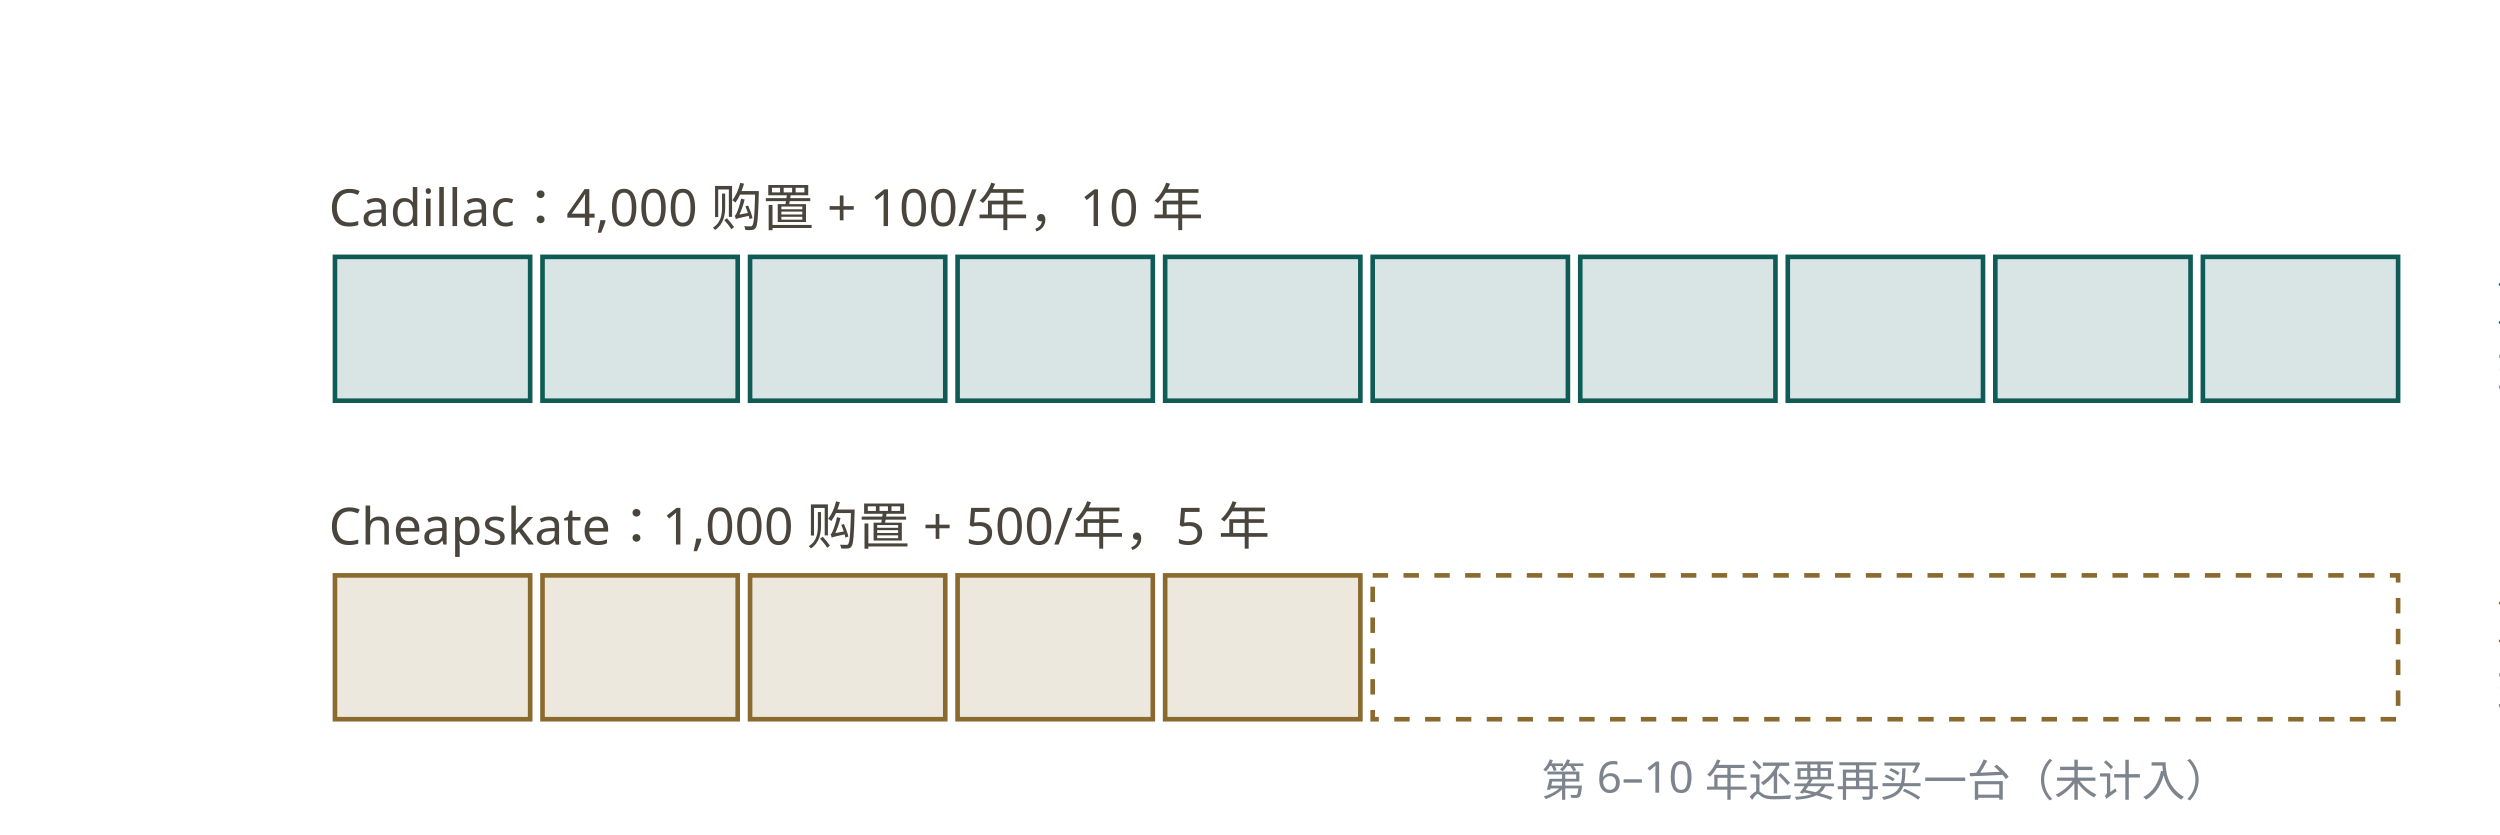
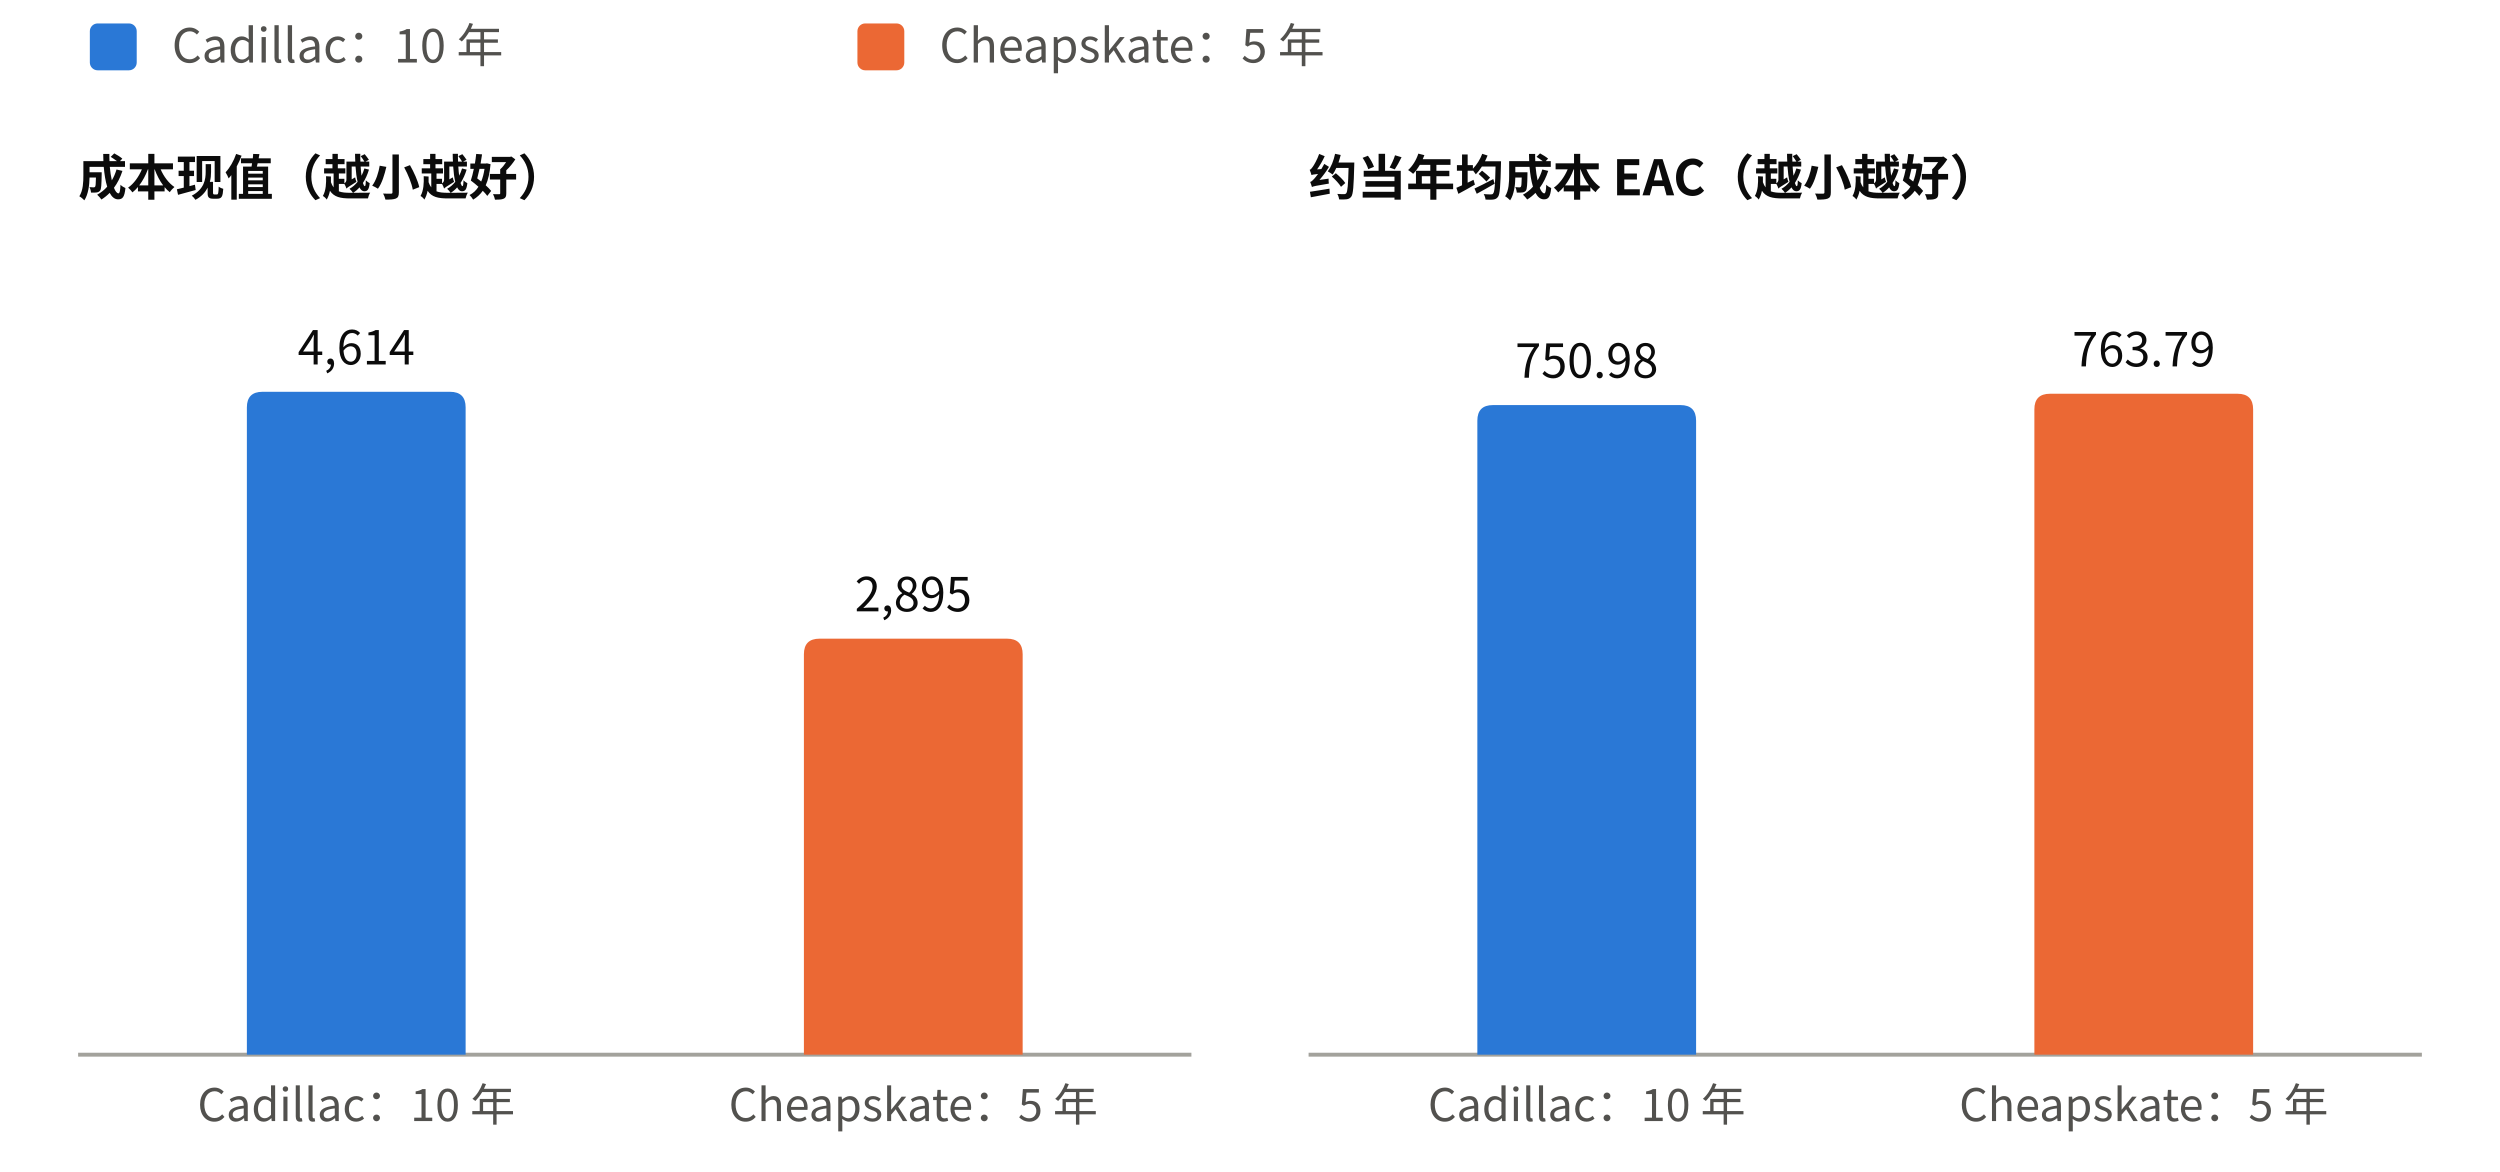
- <svg xmlns="http://www.w3.org/2000/svg" aria-label="两个寿命不同项目的年均成本对比" role="img" viewbox="0 0 590 210">
-   <text fill="#4a453c" font-family="Microsoft YaHei, sans-serif" font-size="10" x="64.0" y="44.0">Cadillac：4,000 购置 + 100/年，10 年</text>
-   <rect fill="#0f5c56" height="28" opacity="0.16" width="38.00" x="65.20" y="50.0" />
-   <rect fill="none" height="28" stroke="#0f5c56" stroke-width=".9" width="38.00" x="65.20" y="50.0" />
-   <rect fill="#0f5c56" height="28" opacity="0.16" width="38.00" x="105.60" y="50.0" />
-   <rect fill="none" height="28" stroke="#0f5c56" stroke-width=".9" width="38.00" x="105.60" y="50.0" />
-   <rect fill="#0f5c56" height="28" opacity="0.16" width="38.00" x="146.00" y="50.0" />
-   <rect fill="none" height="28" stroke="#0f5c56" stroke-width=".9" width="38.00" x="146.00" y="50.0" />
-   <rect fill="#0f5c56" height="28" opacity="0.16" width="38.00" x="186.40" y="50.0" />
-   <rect fill="none" height="28" stroke="#0f5c56" stroke-width=".9" width="38.00" x="186.40" y="50.0" />
-   <rect fill="#0f5c56" height="28" opacity="0.16" width="38.00" x="226.80" y="50.0" />
-   <rect fill="none" height="28" stroke="#0f5c56" stroke-width=".9" width="38.00" x="226.80" y="50.0" />
-   <rect fill="#0f5c56" height="28" opacity="0.16" width="38.00" x="267.20" y="50.0" />
-   <rect fill="none" height="28" stroke="#0f5c56" stroke-width=".9" width="38.00" x="267.20" y="50.0" />
-   <rect fill="#0f5c56" height="28" opacity="0.16" width="38.00" x="307.60" y="50.0" />
-   <rect fill="none" height="28" stroke="#0f5c56" stroke-width=".9" width="38.00" x="307.60" y="50.0" />
-   <rect fill="#0f5c56" height="28" opacity="0.16" width="38.00" x="348.00" y="50.0" />
-   <rect fill="none" height="28" stroke="#0f5c56" stroke-width=".9" width="38.00" x="348.00" y="50.0" />
-   <rect fill="#0f5c56" height="28" opacity="0.16" width="38.00" x="388.40" y="50.0" />
-   <rect fill="none" height="28" stroke="#0f5c56" stroke-width=".9" width="38.00" x="388.40" y="50.0" />
-   <rect fill="#0f5c56" height="28" opacity="0.16" width="38.00" x="428.80" y="50.0" />
-   <rect fill="none" height="28" stroke="#0f5c56" stroke-width=".9" width="38.00" x="428.80" y="50.0" />
-   <text fill="#0f5c56" font-family="Georgia, serif" font-size="11" x="486.0" y="63.0">EAC 750.98</text>
-   <text fill="#7d848e" font-family="Georgia, serif" font-size="9" x="486.0" y="76.0">现值 −4,614.46</text>
-   <text fill="#4a453c" font-family="Microsoft YaHei, sans-serif" font-size="10" x="64.0" y="106.0">Cheapskate：1,000 购置 + 500/年，5 年</text>
-   <rect fill="#8a6a2f" height="28" opacity="0.16" width="38.00" x="65.20" y="112.0" />
-   <rect fill="none" height="28" stroke="#8a6a2f" stroke-width=".9" width="38.00" x="65.20" y="112.0" />
-   <rect fill="#8a6a2f" height="28" opacity="0.16" width="38.00" x="105.60" y="112.0" />
-   <rect fill="none" height="28" stroke="#8a6a2f" stroke-width=".9" width="38.00" x="105.60" y="112.0" />
-   <rect fill="#8a6a2f" height="28" opacity="0.16" width="38.00" x="146.00" y="112.0" />
-   <rect fill="none" height="28" stroke="#8a6a2f" stroke-width=".9" width="38.00" x="146.00" y="112.0" />
-   <rect fill="#8a6a2f" height="28" opacity="0.16" width="38.00" x="186.40" y="112.0" />
-   <rect fill="none" height="28" stroke="#8a6a2f" stroke-width=".9" width="38.00" x="186.40" y="112.0" />
-   <rect fill="#8a6a2f" height="28" opacity="0.16" width="38.00" x="226.80" y="112.0" />
-   <rect fill="none" height="28" stroke="#8a6a2f" stroke-width=".9" width="38.00" x="226.80" y="112.0" />
-   <text fill="#8a6a2f" font-family="Georgia, serif" font-size="11" x="486.0" y="125.0">EAC 763.79</text>
-   <text fill="#7d848e" font-family="Georgia, serif" font-size="9" x="486.0" y="138.0">现值 −2,895.39</text>
-   <rect fill="none" height="28" stroke="#8a6a2f" stroke-dasharray="3 3" stroke-width=".9" width="199.60" x="267.20" y="112" />
-   <text fill="#7d848e" font-family="Microsoft YaHei, sans-serif" font-size="8.5" text-anchor="middle" x="367.0" y="155">第 6–10 年还要再买一台（未计入）</text>
-   <line stroke="#9c9585" stroke-width="1" x1="64.0" x2="468.0" y1="166" y2="166" />
-   <text fill="#7d848e" font-family="Georgia, serif" font-size="8.5" text-anchor="middle" x="64.00" y="178">0</text>
-   <text fill="#7d848e" font-family="Georgia, serif" font-size="8.5" text-anchor="middle" x="104.40" y="178">1</text>
-   <text fill="#7d848e" font-family="Georgia, serif" font-size="8.5" text-anchor="middle" x="144.80" y="178">2</text>
-   <text fill="#7d848e" font-family="Georgia, serif" font-size="8.5" text-anchor="middle" x="185.20" y="178">3</text>
-   <text fill="#7d848e" font-family="Georgia, serif" font-size="8.5" text-anchor="middle" x="225.60" y="178">4</text>
-   <text fill="#7d848e" font-family="Georgia, serif" font-size="8.5" text-anchor="middle" x="266.00" y="178">5</text>
-   <text fill="#7d848e" font-family="Georgia, serif" font-size="8.5" text-anchor="middle" x="306.40" y="178">6</text>
-   <text fill="#7d848e" font-family="Georgia, serif" font-size="8.5" text-anchor="middle" x="346.80" y="178">7</text>
-   <text fill="#7d848e" font-family="Georgia, serif" font-size="8.5" text-anchor="middle" x="387.20" y="178">8</text>
-   <text fill="#7d848e" font-family="Georgia, serif" font-size="8.5" text-anchor="middle" x="427.60" y="178">9</text>
-   <text fill="#7d848e" font-family="Georgia, serif" font-size="8.5" text-anchor="middle" x="468.00" y="178">10</text>
-   <text fill="#9c3d2e" font-family="Microsoft YaHei, sans-serif" font-size="9" text-anchor="middle" x="266.0" y="197">年　两行都换算成“元/年”，才可以直接比</text>
+ <svg xmlns="http://www.w3.org/2000/svg" viewBox="0 0 640 300" width="640" height="300" font-family="'Microsoft YaHei','PingFang SC','Noto Sans CJK SC','Source Han Sans SC',sans-serif">
+   <rect x="23" y="6" width="12" height="12" rx="2" fill="#2a78d6" />
+   <text x="44" y="16" font-size="12" fill="#52514e">Cadillac：10 年</text>
+   <rect x="219.5" y="6" width="12" height="12" rx="2" fill="#eb6834" />
+   <text x="240.5" y="16" font-size="12" fill="#52514e">Cheapskate：5 年</text>
+   <text x="20.0" y="50" font-size="12.5" font-weight="600" fill="#0b0b0b">成本现值（越小越好）</text>
+   <line x1="20.0" x2="305.0" y1="270" y2="270" stroke="#a3a29c" />
+   <path d="M63.2,270 V104.3 Q63.2,100.3 67.2,100.3 H115.2 Q119.2,100.3 119.2,104.3 V270 Z" fill="#2a78d6" />
+   <text x="91.2" y="93.3" font-size="12" fill="#0b0b0b" text-anchor="middle">4,614</text>
+   <text x="91.2" y="287" font-size="11.5" fill="#52514e" text-anchor="middle">Cadillac：10 年</text>
+   <path d="M205.8,270 V167.5 Q205.8,163.5 209.8,163.5 H257.8 Q261.8,163.5 261.8,167.5 V270 Z" fill="#eb6834" />
+   <text x="233.8" y="156.5" font-size="12" fill="#0b0b0b" text-anchor="middle">2,895</text>
+   <text x="233.8" y="287" font-size="11.5" fill="#52514e" text-anchor="middle">Cheapskate：5 年</text>
+   <text x="335.0" y="50" font-size="12.5" font-weight="600" fill="#0b0b0b">约当年均成本 EAC（越小越好）</text>
+   <line x1="335.0" x2="620.0" y1="270" y2="270" stroke="#a3a29c" />
+   <path d="M378.2,270 V107.7 Q378.2,103.7 382.2,103.7 H430.2 Q434.2,103.7 434.2,107.7 V270 Z" fill="#2a78d6" />
+   <text x="406.2" y="96.7" font-size="12" fill="#0b0b0b" text-anchor="middle">750.98</text>
+   <text x="406.2" y="287" font-size="11.5" fill="#52514e" text-anchor="middle">Cadillac：10 年</text>
+   <path d="M520.8,270 V104.8 Q520.8,100.8 524.8,100.8 H572.8 Q576.8,100.8 576.8,104.8 V270 Z" fill="#eb6834" />
+   <text x="548.8" y="93.8" font-size="12" fill="#0b0b0b" text-anchor="middle">763.79</text>
+   <text x="548.8" y="287" font-size="11.5" fill="#52514e" text-anchor="middle">Cheapskate：5 年</text>
</svg>
